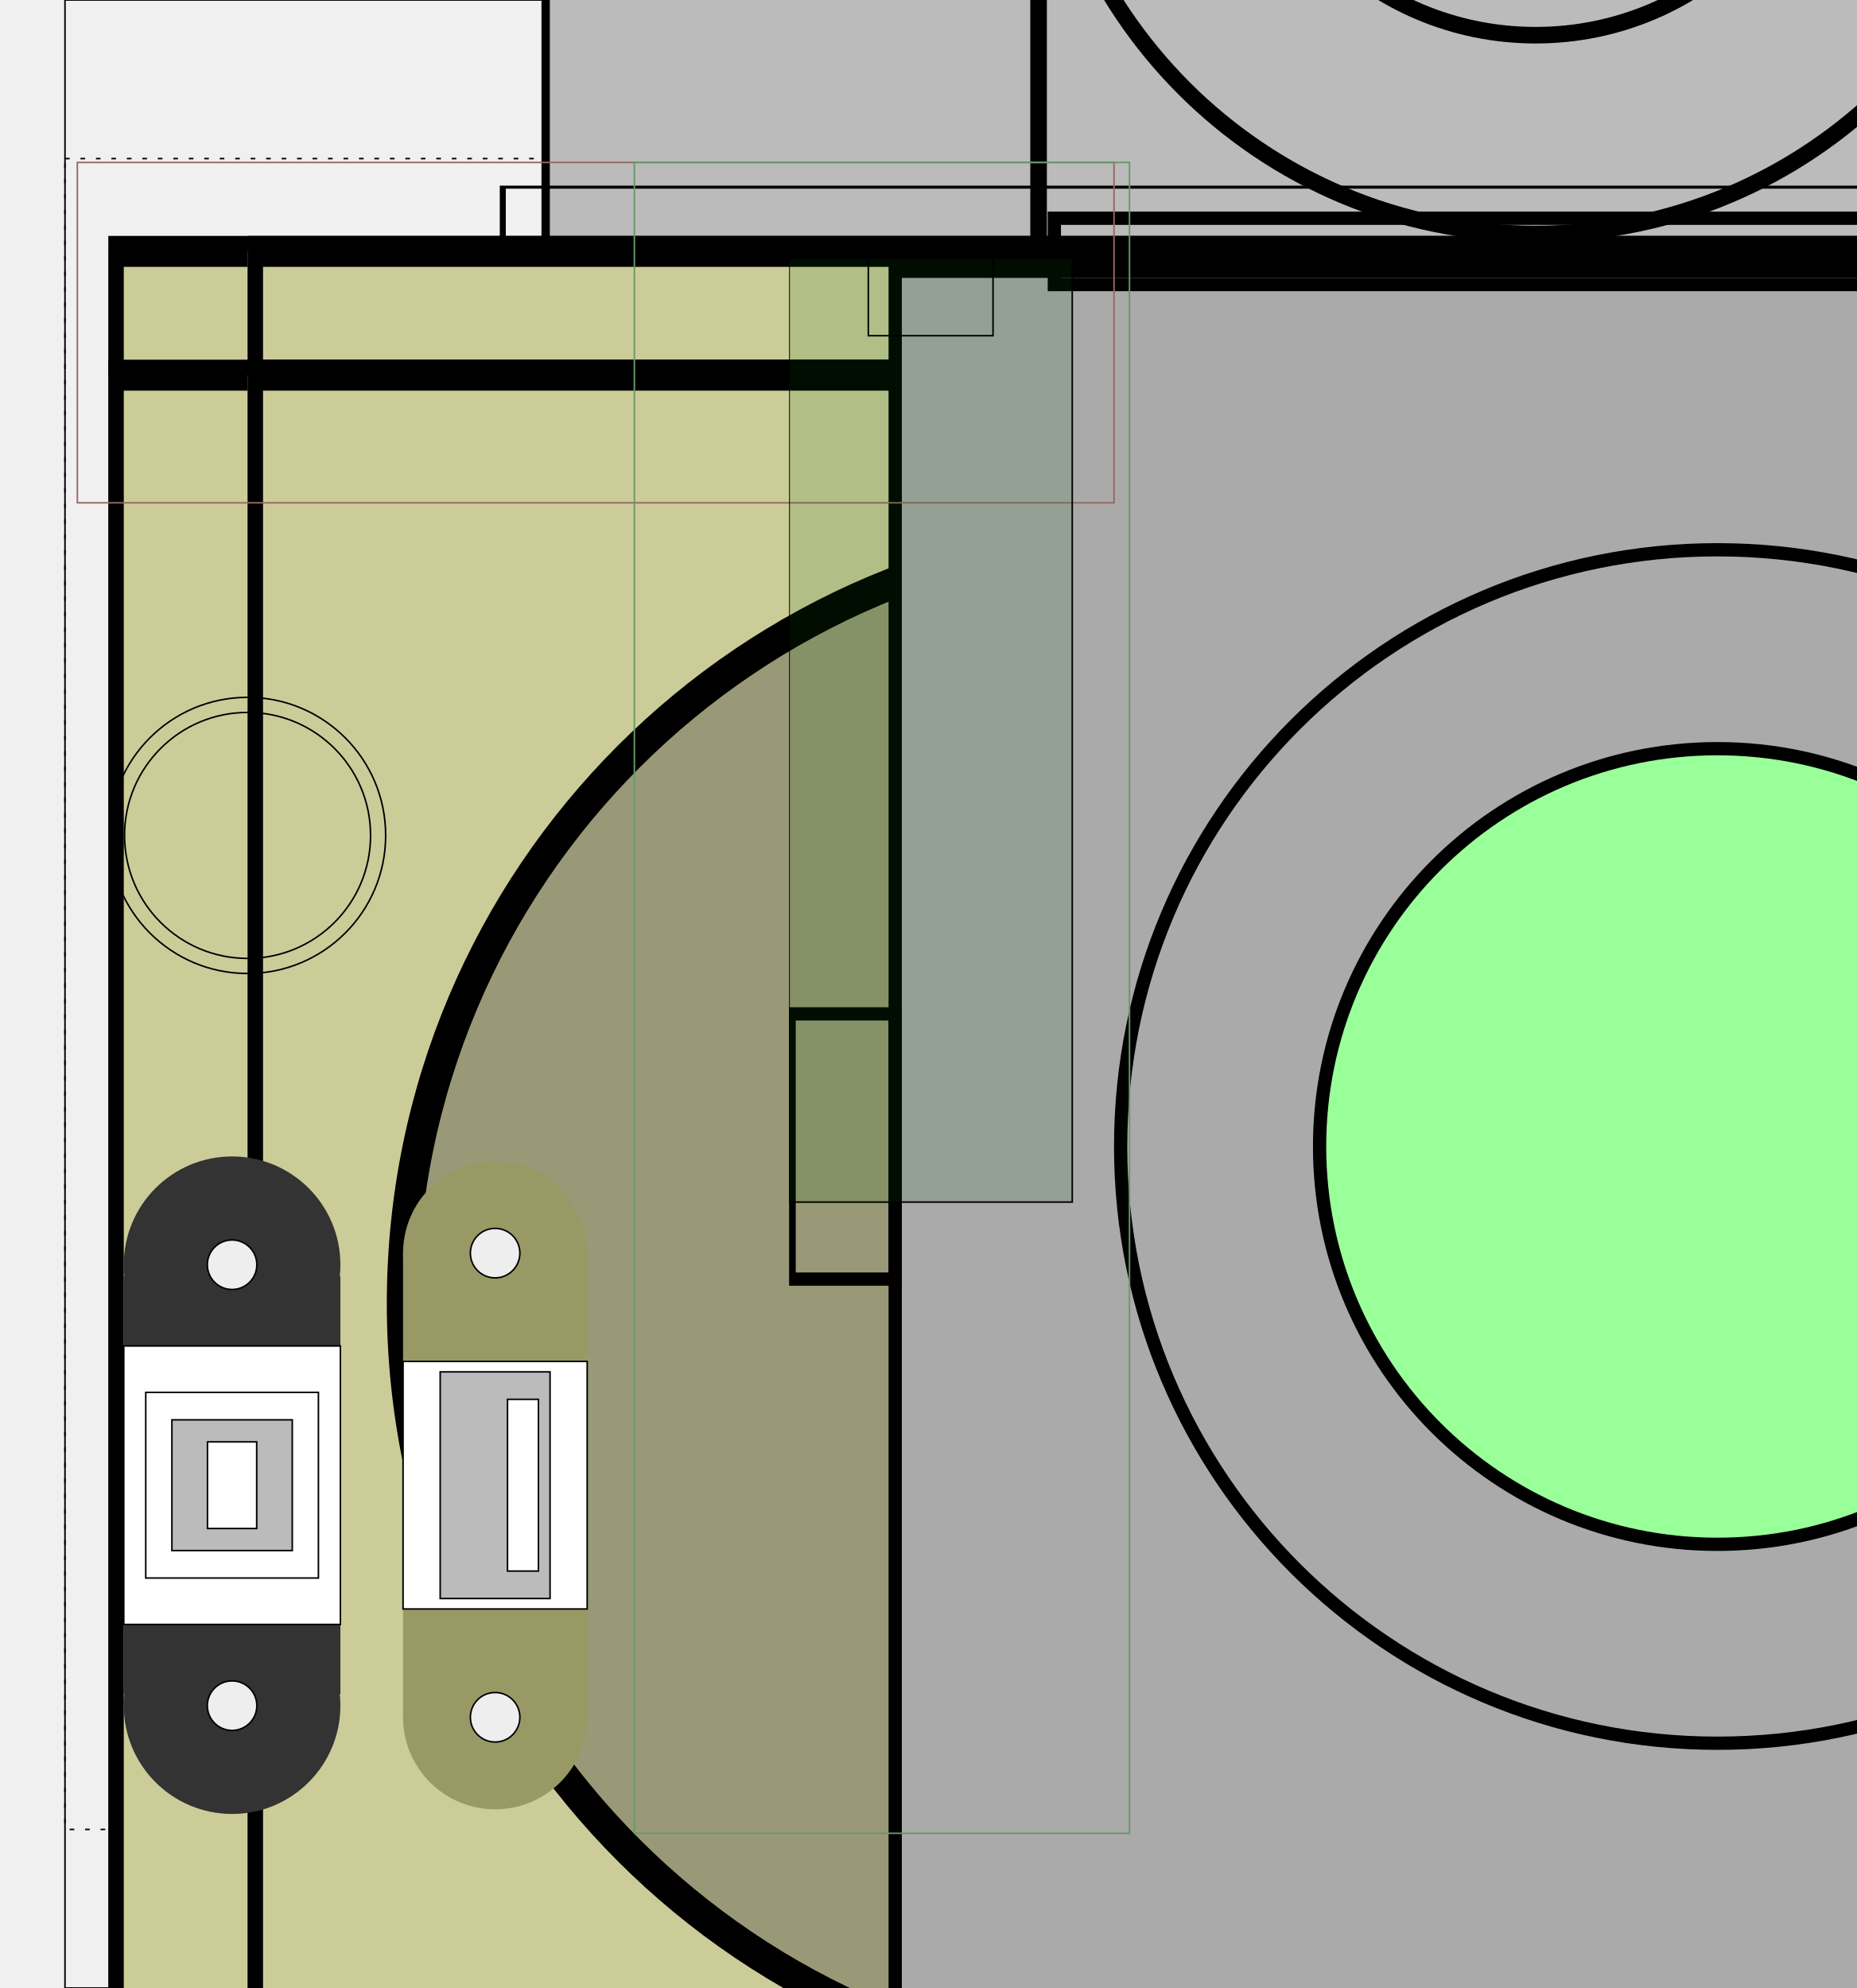
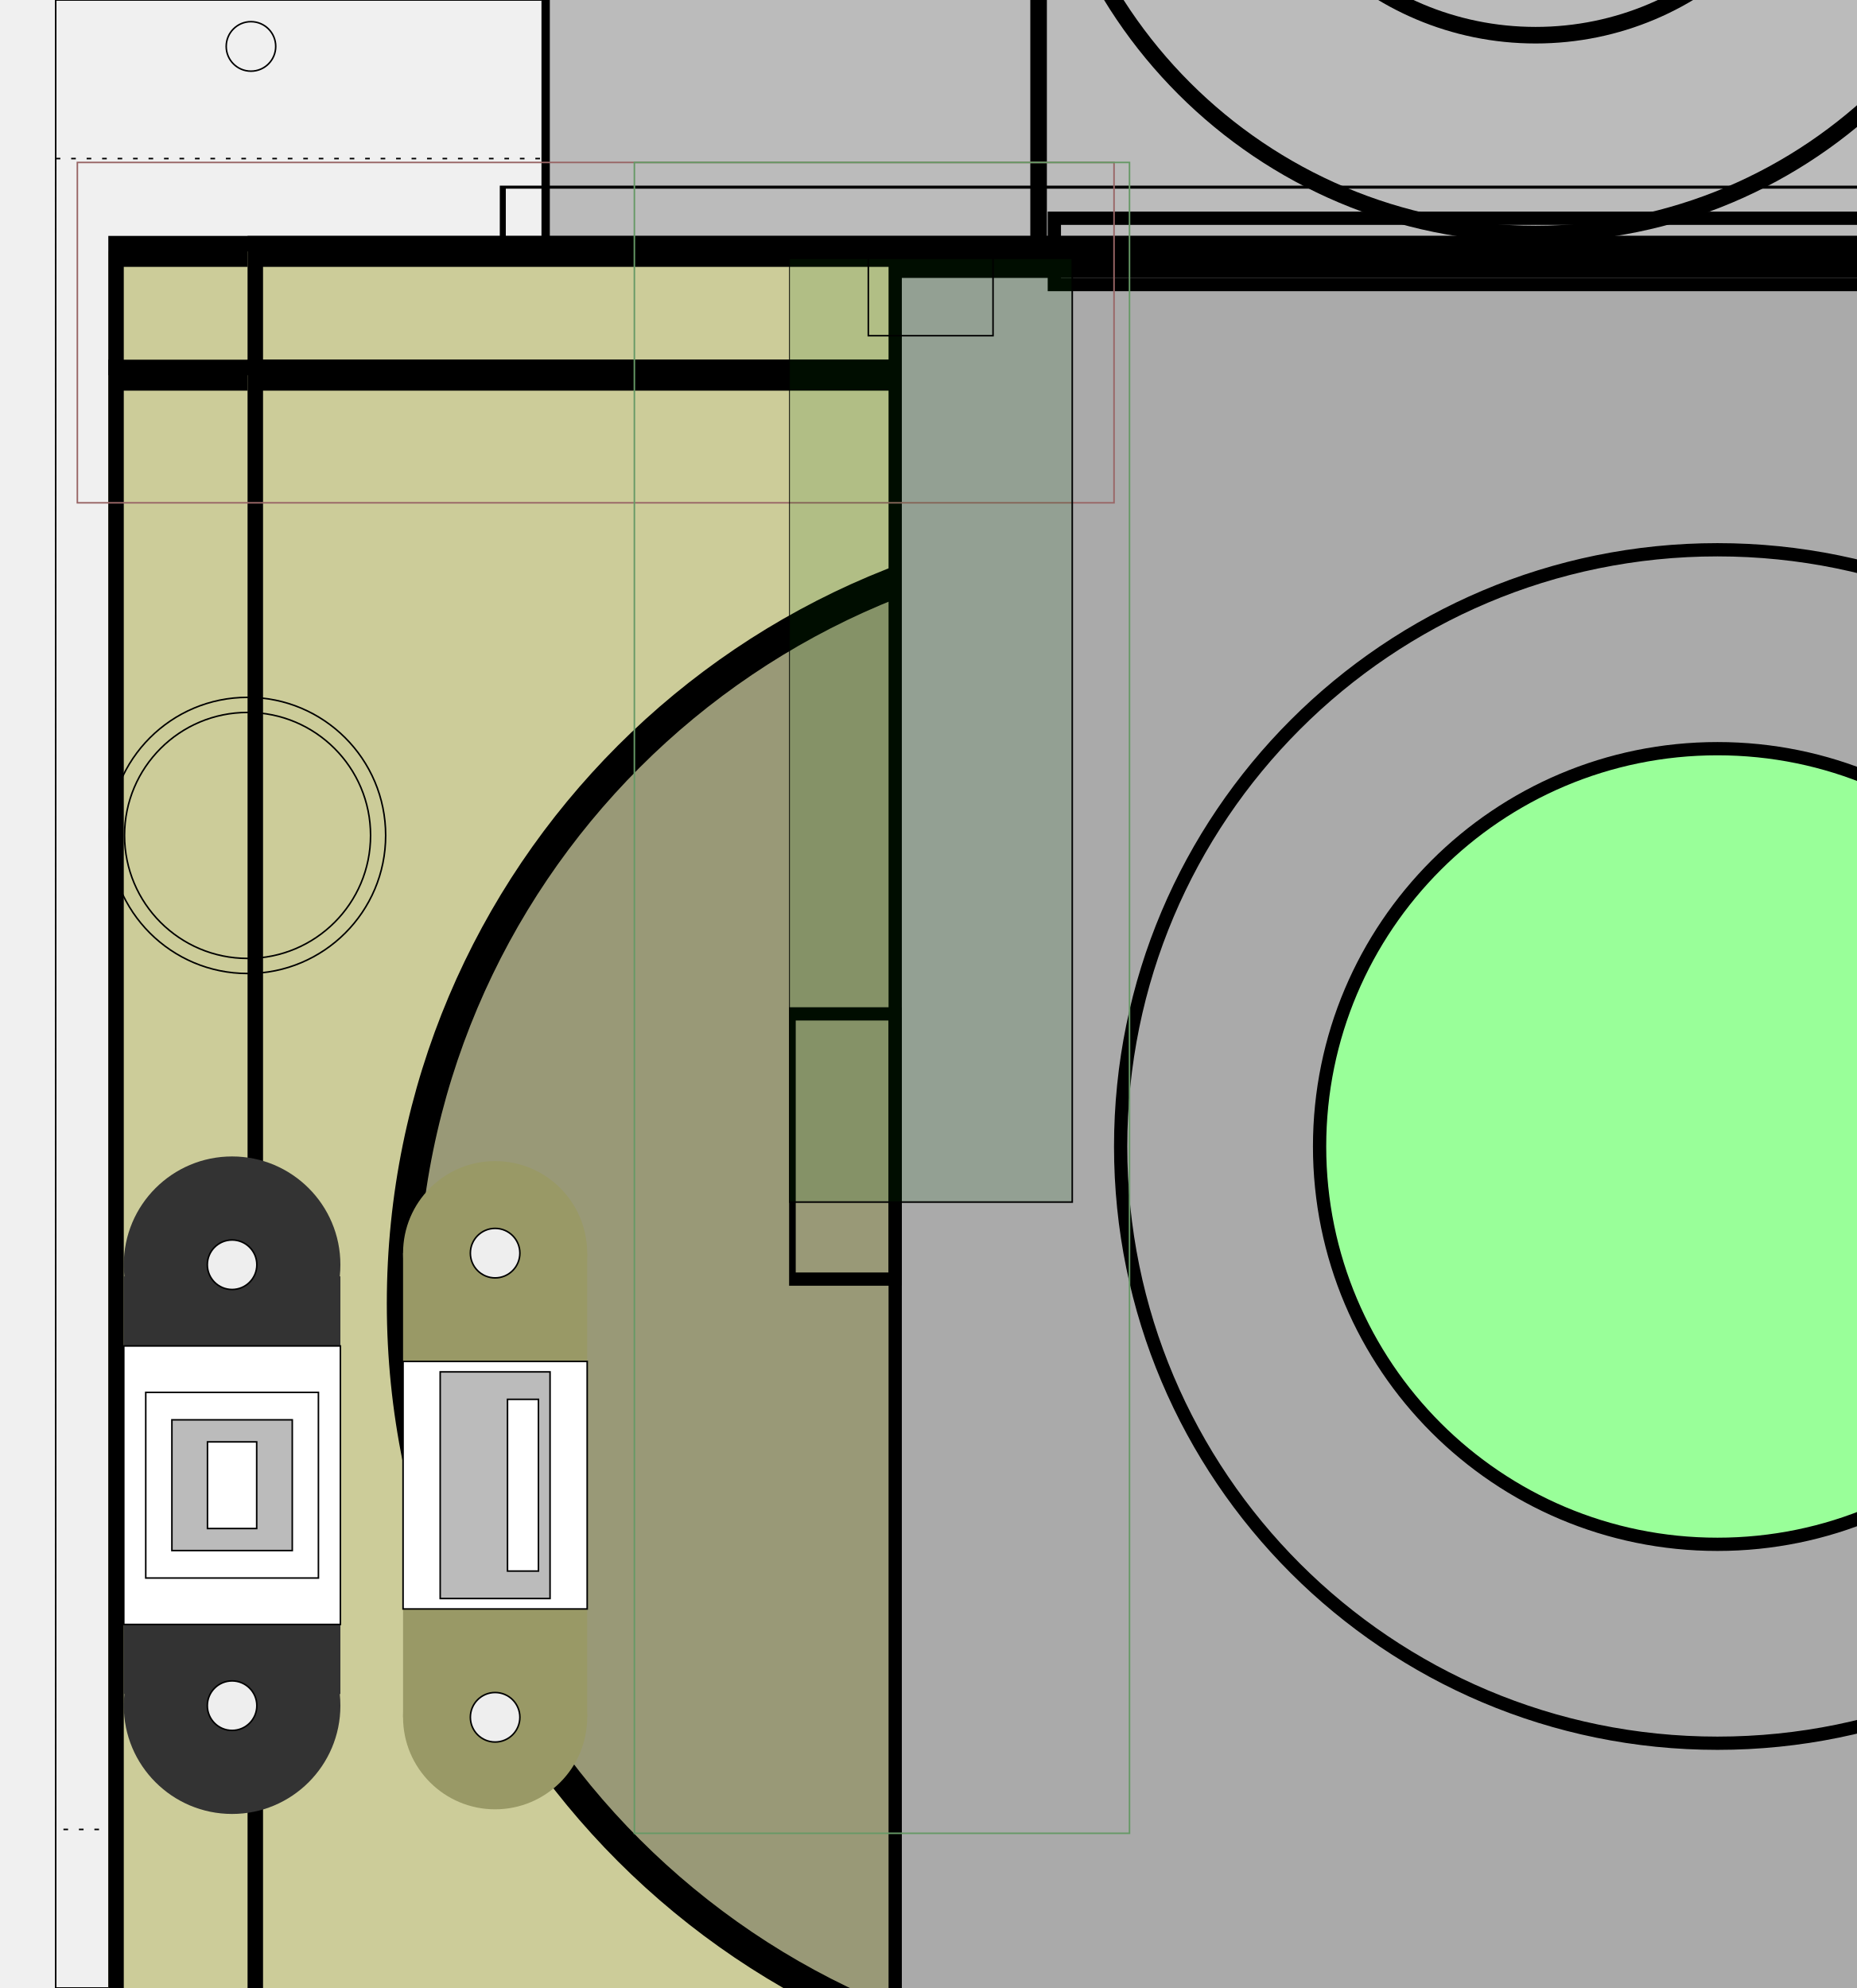
<svg xmlns="http://www.w3.org/2000/svg" viewBox="-75 0 120 128.5" overflow="visible">
  <style>
        rect, circle {
            fill: none;
            stroke: black;
            stroke-width: 0.1;
        }
        g.hide rect {
            visibility: hidden;
        }
        g.hide rect.keep {
            visibility: visible;
        }
    </style>
  <g class="xhide">
    <defs>
      <symbol id="Thoniconn-vertical" width="9" height="12" viewBox="-4.5 -6 9 12">
        <rect x="-4.5" y="-6" width="9" height="10.5" style="fill: #BBB" />
        <rect x="-4" y="-3" width="8" height="6" />
        <rect x="-0.4" y="4.5" width="0.8" height="1.5" />
        <circle r="3" />
        <circle r="1.8" />
      </symbol>
      <symbol id="Thoniconn-vertical-ud" width="9" height="12" viewBox="-4.5 -6 9 12">
        <rect x="-4.5" y="-4.5" width="9" height="10.5" style="fill: #BBB" />
        <rect x="-4" y="-3" width="8" height="6" />
        <rect x="-0.4" y="-6.0" width="0.8" height="1.5" />
        <circle r="3" />
        <circle r="1.8" />
      </symbol>
      <symbol id="Thoniconn-horizontal" height="9" width="12" viewBox="-6 -4.5 12 9">
        <rect y="-4.5" x="-6" height="9" width="10.5" style="fill: #BBB" />
        <rect y="-4" x="-3" height="8" width="6" />
        <rect y="-0.4" x="4.5" height="0.8" width="1.5" />
        <circle r="3" />
        <circle r="1.8" />
      </symbol>
      <symbol id="RGBled" height="7.8" width="7.8" viewBox="-3.9 -3.9 7.8 7.8">
        <rect x="-3.9" y="-3.9" width="7.8" height="7.8" style="fill: #DCC" />
        <circle r="2.7" style="fill:#CE6" />
      </symbol>
      <symbol id="SongHuei" height="12.5" width="10.6" viewBox="-5.3 -5.5 10.6 12.5">
        <rect x="-4.85" y="-5.5" height="12.5" width="9.7" style="fill: #BBB" />
        <rect x="-5.3" y="-1.1" height="2.2" width="0.55" />
        <rect x="4.75" y="-1.1" height="2.2" width="0.55" />
        <circle r="3.2" />
        <circle r="3.0" />
      </symbol>
      <symbol id="oled091" height="21.844" width="33.02" viewBox="0 0 21.844 33.02">
        <rect x="0" y="0" height="21.844" width="33.02" />
        <circle cx="2.54" cy="2.54" r="1.27" />
        <circle cx="30.48" cy="2.54" r="1.27" />
        <circle cx="2.54" cy="19.304" r="1.27" />
        <circle cx="30.48" cy="19.304" r="1.27" />
        <rect x="2.54" y="5.207" width="29.972" height="11.43" style="fill:#444" />
      </symbol>
      <symbol id="CKtact" height="12" width="12" viewBox="-6 -6 12 12">
        <circle r="6" style="fill:#CC9" />
        <circle r="4.5" />
      </symbol>
      <symbol id="SMDtact" height="6" width="6" viewBox="-3 -3 6 6">
        <rect x="-3" y="-3" width="6" height="6" style="fill:#CC9" />
        <circle r="2.5" style="fill:#997" />
      </symbol>
      <symbol id="Deltron" height="17.9" width="17.9" viewBox="-8.93 -8.93 17.9 17.9">
        <circle r="7.95" />
        <circle r="8.925" />
      </symbol>
      <symbol id="SparkfunRGBencoder" width="14" height="14.5" viewBox="-7 -7 14 14.5">
        <rect x="-6.2" y="-6.6" width="12.4" height="13.2" style="fill:#AAA" />
        <rect x="-7" y="-1" width="0.8" height="2" />
        <rect x="6.2" y="-1" width="0.8" height="2" />
        <rect x="-5" y="-7" width="10" height="0.5" />
        <rect x="-3.5" y="6.5" width="7" height="1" />
        <circle r="4.5" />
        <circle r="3" style="fill:#9F9" />
      </symbol>
      <symbol id="Teensy4.1vertical" width="18.3" height="61.7" viewbox="0 0 18.3 61.7">
        <rect x="0" y="0.7" width="18.3" height="61" style="fill:#0602" />
        <rect x="5.12" y="0" width="8.06" height="5.7" />
      </symbol>
    </defs>
-     <rect class="keep" x="-70.8" y="0" width="110.8" height="128.5" />
-     <rect class="keep" x="-70.8" y="10.25" width="110.8" height="108" stroke-dasharray="0.3 0.7" stroke="#666" />
+     <rect class="keep" x="-71.4" y="0" width="111.4" height="128.5" />
+     <circle r="1.6" cx="-58.78" cy="3" />
+     <circle r="1.6" cx="-58.78" cy="125.5" />
+     <circle r="1.6" cx="33.2" cy="3" />
+     <circle r="1.6" cx="33.2" cy="125.5" />
+     <rect class="keep" x="-71.4" y="10.25" width="111.4" height="108" stroke-dasharray="0.3 0.7" stroke="#666" />
    <g id="pcb-area" transform="translate(0, 10.25)">
      <g transform="translate(0, -76)">
        <use href="#RGBled" x="5" y="76" />
        <use href="#RGBled" x="25" y="76" />
        <rect x="2.22" y="84.2" width="35.56" height="2.54" style="fill:#55A" />
        <use href="#Thoniconn-vertical-ud" x="10" y="95.2" />
        <use href="#Thoniconn-vertical" x="0" y="87.2" />
        <use href="#Thoniconn-vertical-ud" x="31" y="95.2" />
        <use href="#Thoniconn-vertical" x="21" y="87.2" />
        <use href="#Thoniconn-vertical-ud" x="0" y="105.2" />
        <use href="#Thoniconn-vertical-ud" x="21" y="105.2" />
        <rect x="9.5" y="109.3" width="2.54" height="7.62" style="fill:#855" />
        <rect x="30.5" y="109.3" width="2.54" height="7.62" style="fill:#855" />
        <rect x="1" y="83" width="38" height="34.4" style="stroke: #668" />
        <rect x="0" y="76" width="40" height="41.4" style="stroke: #966" />
      </g>
      <g>

        
    </g>
      <g transform="translate(0, -41)">
        <use href="#Thoniconn-vertical-ud" x="0" y="96" />
        <use href="#Thoniconn-vertical" x="10" y="88" />
        <use href="#Thoniconn-vertical-ud" x="21" y="96" />
        <use href="#Thoniconn-vertical" x="31" y="88" />
        <rect x="12.38" y="108.3" width="15.24" height="2.54" style="fill:#555" />
        <rect x="5.15" y="108.3" width="29.7" height="2.54" style="stroke: #696" />
        <rect x="12.38" y="85" width="15.24" height="2.54" style="fill:#555" />
        <rect x="5.15" y="85" width="29.7" height="2.54" style="stroke: #696" />
        <rect x="0" y="84.5" width="40" height="27" style="stroke: #966" />
      </g>
      <g transform="translate(0,0)">
        <use href="#Thoniconn-vertical-ud" x="0" y="96" />
        <use href="#Thoniconn-vertical" x="10" y="88" />
        <use href="#Thoniconn-vertical-ud" x="21" y="96" />
        <use href="#Thoniconn-vertical" x="31" y="88" />
        <use href="#Thoniconn-vertical" x="0" y="80" />
        <use href="#Thoniconn-vertical" x="10" y="72" />
        <use href="#Thoniconn-vertical" x="21" y="80" />
        <use href="#Thoniconn-vertical" x="31" y="72" />
        <rect x="7" y="72" width="2.54" height="7.62" style="fill:#575" />
        <rect x="28" y="72" width="2.54" height="7.62" style="fill:#575" />
        <rect x="9.5" y="100" width="2.54" height="7.62" style="fill:#575" />
        <rect x="30.5" y="100" width="2.54" height="7.62" style="fill:#575" />
        <rect x="6" y="72" width="27.8" height="36" style="stroke: #686" />
        <rect x="0" y="72" width="40" height="36" style="stroke: #966" />
        <use href="#SongHuei" x="-28" y="96.5" />
        <use href="#SongHuei" x="-15" y="88.5" />
        <use href="#SongHuei" x="-28" y="80.5" />
        <use href="#SongHuei" x="-15" y="72.5" />
        <rect x="-29.0" y="72.5" width="25.5" height="36.5" style="stroke: #966" />
      </g>
      <rect x="19.4" y="0" width="1.2" height="108" style="fill:#777;fill-opacity:0.2;stroke:none" />
    </g>
    <g transform="rotate(-90 20 90) translate(36 -42)">
      <use href="#Thoniconn-vertical-ud" x="0" y="96" />
      <use href="#Thoniconn-vertical" x="10" y="88" />
      <use href="#Thoniconn-vertical-ud" x="21" y="96" />
      <use href="#Thoniconn-vertical" x="31" y="88" />
      <use href="#Thoniconn-vertical" x="0" y="80" />
      <use href="#Thoniconn-vertical" x="10" y="72" />
      <use href="#Thoniconn-vertical" x="21" y="80" />
      <use href="#Thoniconn-vertical" x="31" y="72" />
      <rect x="7" y="72" width="2.54" height="7.62" style="fill:#575" />
      <rect x="28" y="72" width="2.54" height="7.62" style="fill:#575" />
      <rect x="9.5" y="100" width="2.54" height="7.62" style="fill:#575" />
      <rect x="30.5" y="100" width="2.54" height="7.62" style="fill:#575" />
      <rect x="6" y="72" width="27.8" height="36" style="stroke: #686" />
      <rect x="0" y="72" width="40" height="36" style="stroke: #966" />
    </g>
    <use href="#oled091" x="-60" y="12" />
    <use href="#SMDtact" x="-68" y="12" />
    <use href="#SMDtact" x="-59" y="12" />
    <use href="#SMDtact" x="-68" y="20" />
    <use href="#SMDtact" x="-59" y="20" />
    <use href="#SparkfunRGBencoder" x="-24" y="12" />
    <rect x="-70" y="10.5" width="67" height="22" style="stroke: #966" />
    <use href="#Teensy4.1vertical" x="-24" y="16" />
    <rect x="-34" y="10.5" width="32" height="108" style="stroke: #696" />
    <g transform="translate(-59 54)">
      <circle r="7.95" />
      <circle r="8.925" />
    </g>
    <g transform="translate(-60 96)">
      <circle cy="-14.25" r="7" style="stroke:none; fill: #333" />
      <circle cy="14.25" r="7" style="stroke:none; fill: #333" />
      <rect y="-13.5" x="-7" height="27" width="14" style="stroke:none; fill: #333" />
      <circle cy="-14.25" r="1.6" style="fill: #EEE" />
      <circle cy="14.25" r="1.6" style="fill: #EEE" />
      <rect y="-9" x="-7" height="18" width="14" style="fill:white" />
      <rect y="-6" x="-5.58" height="12" width="11.16" style="" />
      <rect y="-4.225" x="-3.89" height="8.45" width="7.78" style="fill:#BBB" />
      <rect y="-2.8" x="-1.59" height="5.6" width="3.18" style="fill:white" />
    </g>
    <g transform="translate(-43 96)">
      <circle cy="-15" r="5.95" style="stroke:none; fill: #996" />
      <circle cy="15" r="5.95" style="stroke:none; fill: #996" />
      <rect y="-15" x="-5.95" height="30" width="11.9" style="stroke:none; fill: #996" />
      <circle cy="-15" r="1.6" style="fill: #EEE" />
      <circle cy="15" r="1.6" style="fill: #EEE" />
      <rect y="-8" x="-5.95" height="16" width="11.9" style="fill:white" />
      <rect y="-7.325" x="-3.55" height="14.65" width="7.1" style="fill:#BBB" />
      <rect y="-5.55" x="0.8" height="11.10" width="2" style="fill:white" />
    </g>
  </g>
</svg>
